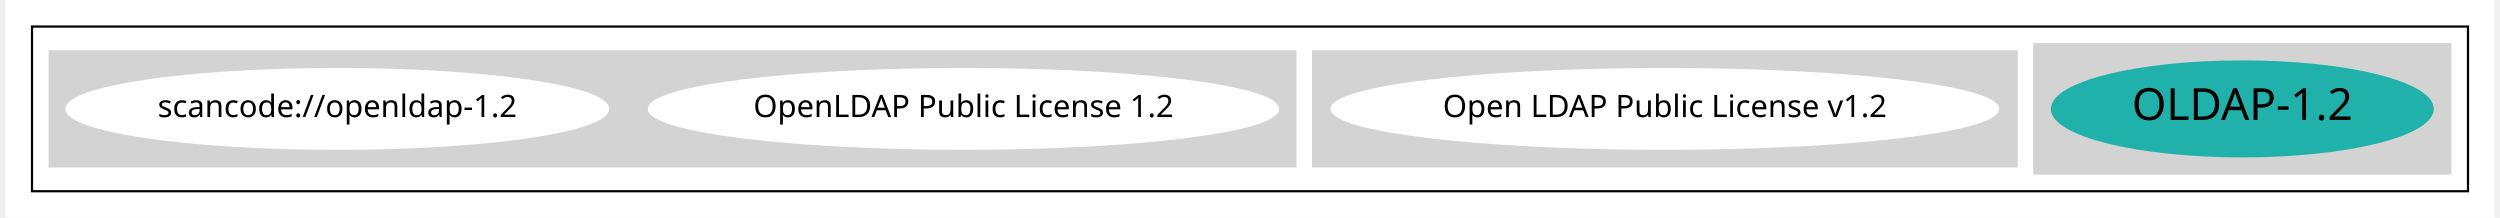
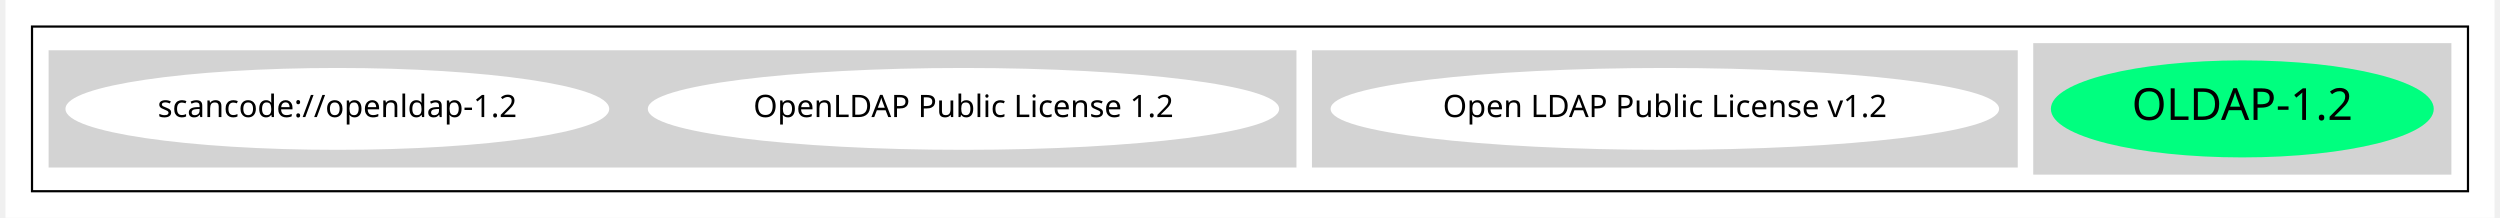
<svg xmlns="http://www.w3.org/2000/svg" width="1125pt" height="98pt" viewBox="0.00 0.00 1125.00 98.43">
  <g id="graph0" class="graph" transform="scale(1 1) rotate(0) translate(4 94.43)">
    <polygon fill="white" stroke="transparent" points="-4,4 -4,-94.43 1121,-94.43 1121,4 -4,4" />
    <g id="clust1" class="cluster">
      <polygon fill="none" stroke="black" points="8,-8 8,-82.43 1109,-82.43 1109,-8 8,-8" />
    </g>
    <g id="clust2" class="cluster">
      <polygon fill="lightgray" stroke="lightgray" points="913,-16 913,-74.43 1101,-74.43 1101,-16 913,-16" />
    </g>
    <g id="clust3" class="cluster">
      <polygon fill="lightgray" stroke="lightgray" points="587,-19.21 587,-71.21 905,-71.21 905,-19.21 587,-19.21" />
    </g>
    <g id="clust5" class="cluster">
      <polygon fill="lightgray" stroke="lightgray" points="16,-19.21 16,-71.21 579,-71.21 579,-19.21 16,-19.21" />
    </g>
    <g id="node1" class="node">
-       <ellipse fill="lightseagreen" stroke="lightseagreen" cx="1007" cy="-45.21" rx="86.03" ry="21.43" />
+       <ellipse fill="springgreen" stroke="springgreen" cx="1007" cy="-45.21" rx="86.03" ry="21.43" />
      <text text-anchor="middle" x="1007" y="-40.21" font-family="Times-Roman" font-size="20.00">OLDAP-1.2</text>
    </g>
    <g id="node2" class="node">
      <ellipse fill="white" stroke="white" cx="746" cy="-45.21" rx="150.57" ry="18" />
      <text text-anchor="middle" x="746" y="-41.51" font-family="Times-Roman" font-size="14.00">Open LDAP Public License v1.2</text>
    </g>
    <g id="node3" class="node">
      <ellipse fill="white" stroke="white" cx="429" cy="-45.21" rx="142.17" ry="18" />
      <text text-anchor="middle" x="429" y="-41.51" font-family="Times-Roman" font-size="14.00">OpenLDAP Public License 1.2</text>
    </g>
    <g id="node4" class="node">
      <ellipse fill="white" stroke="white" cx="146" cy="-45.21" rx="122.38" ry="18" />
      <text text-anchor="middle" x="146" y="-41.51" font-family="Times-Roman" font-size="14.00">scancode://openldap-1.2</text>
    </g>
  </g>
</svg>
